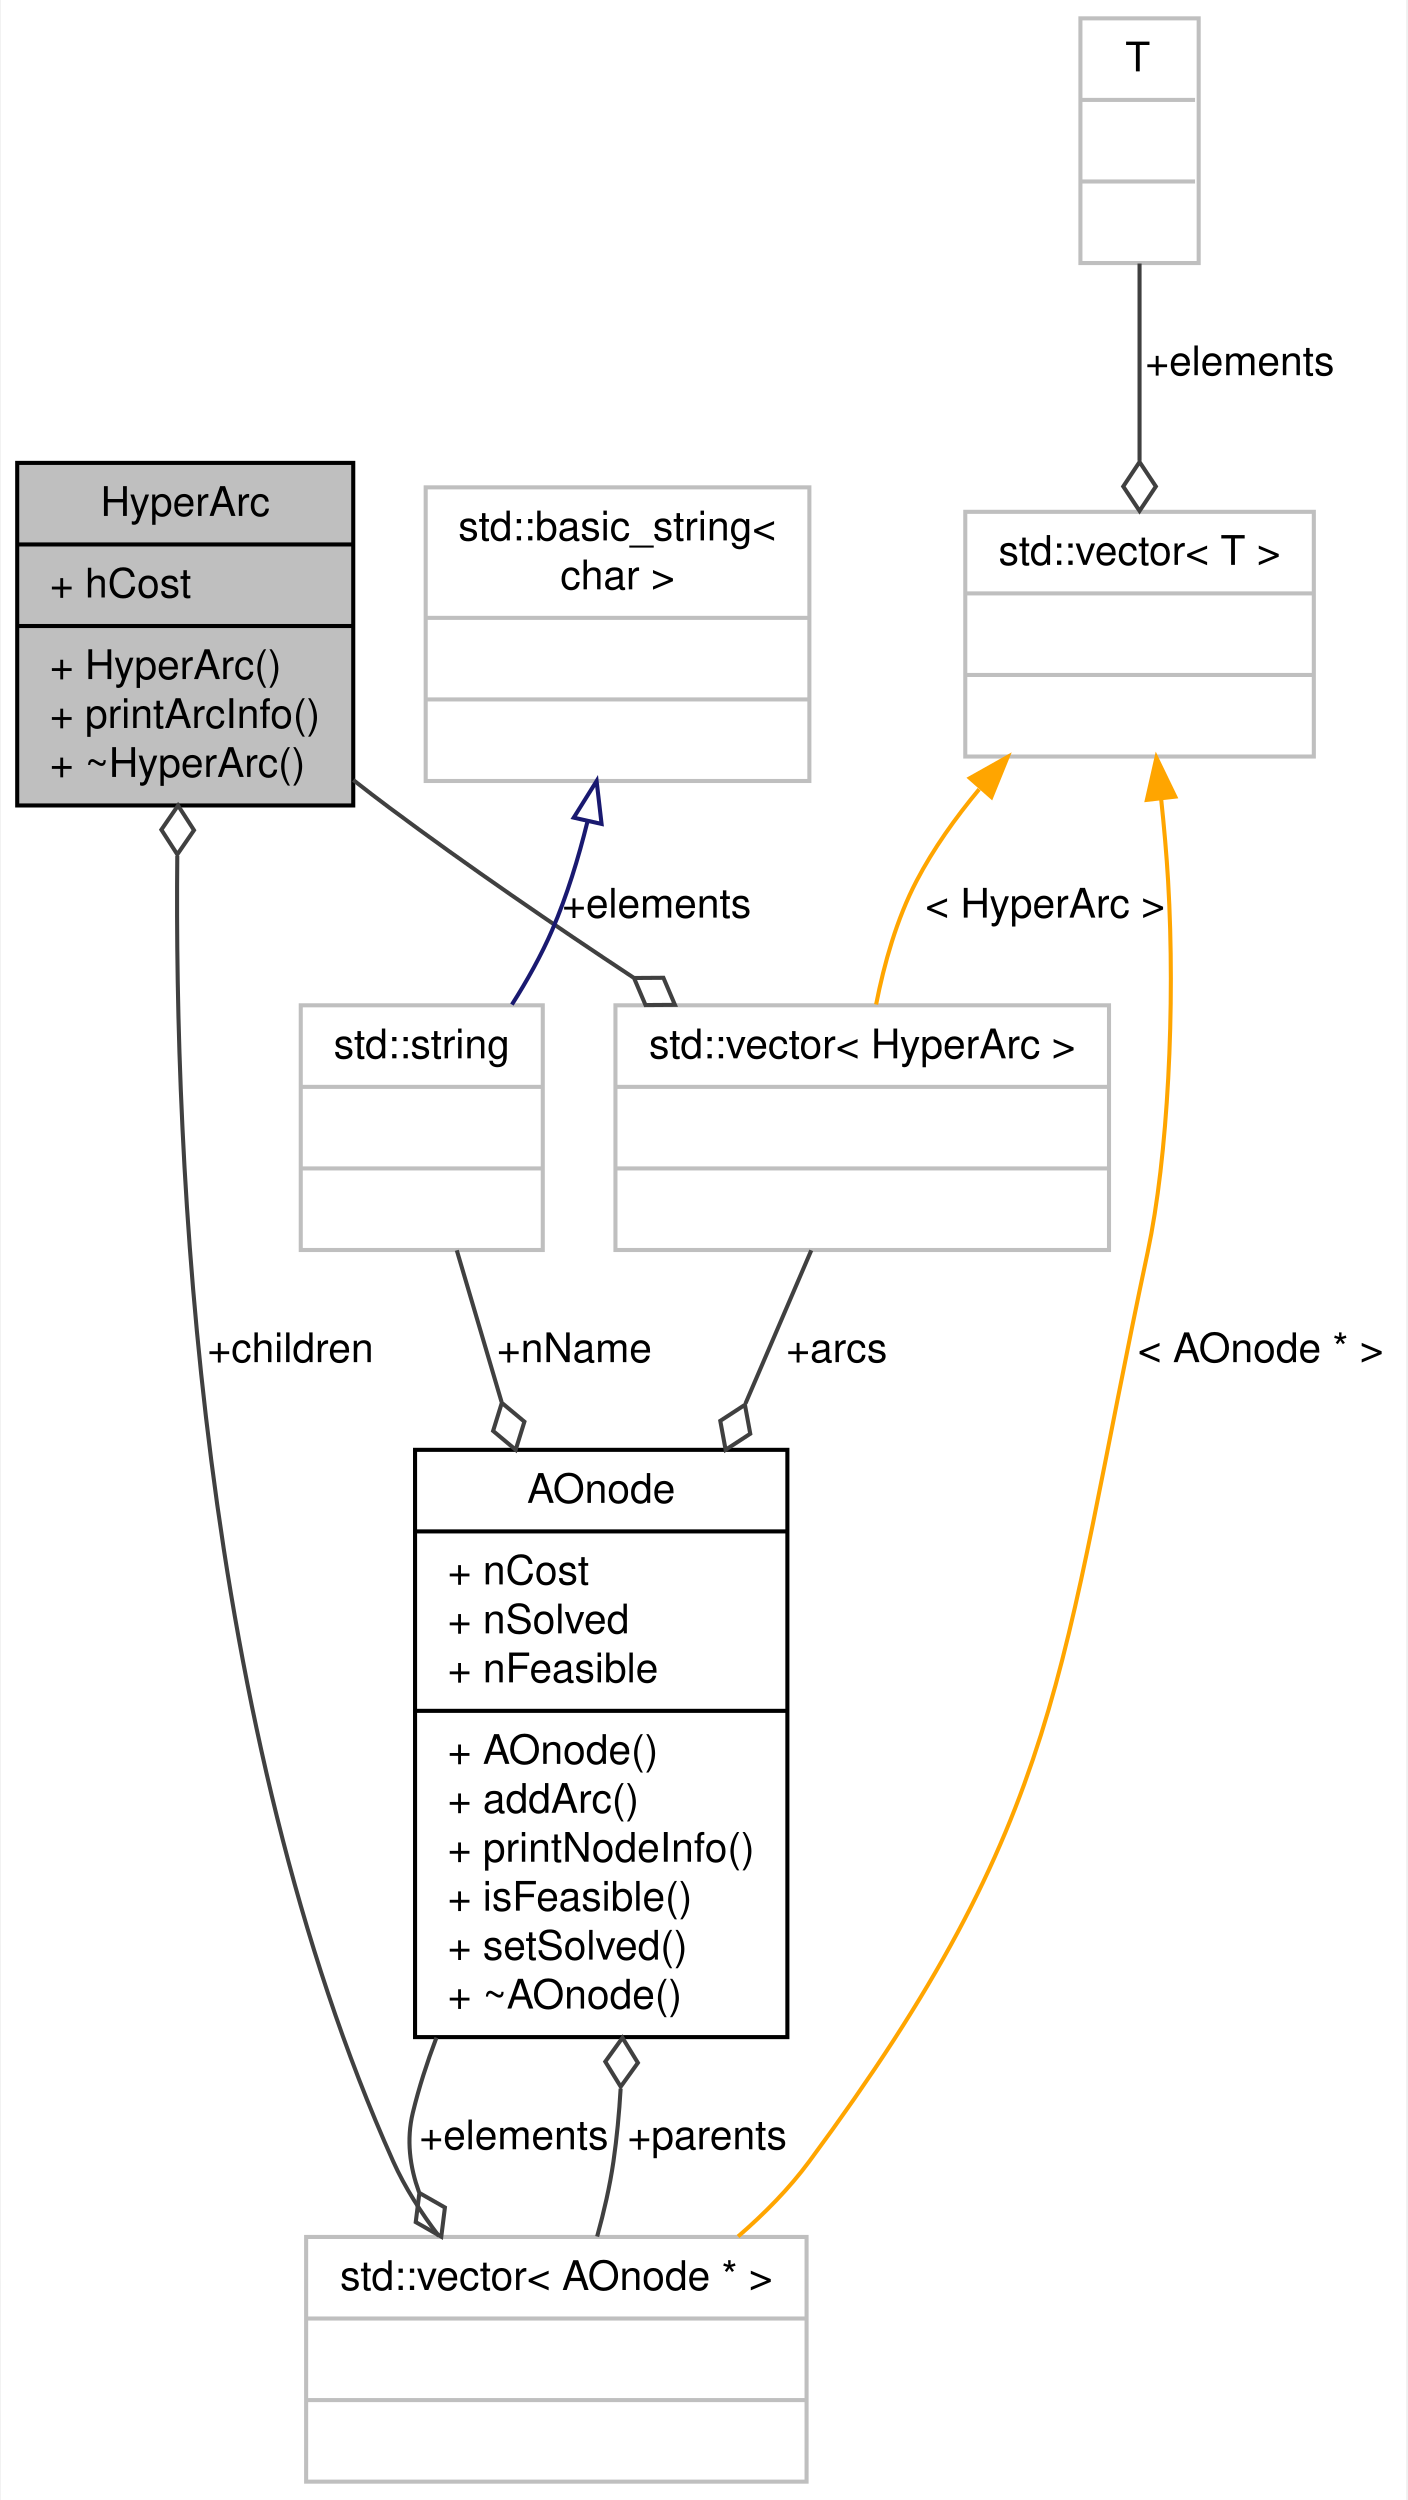
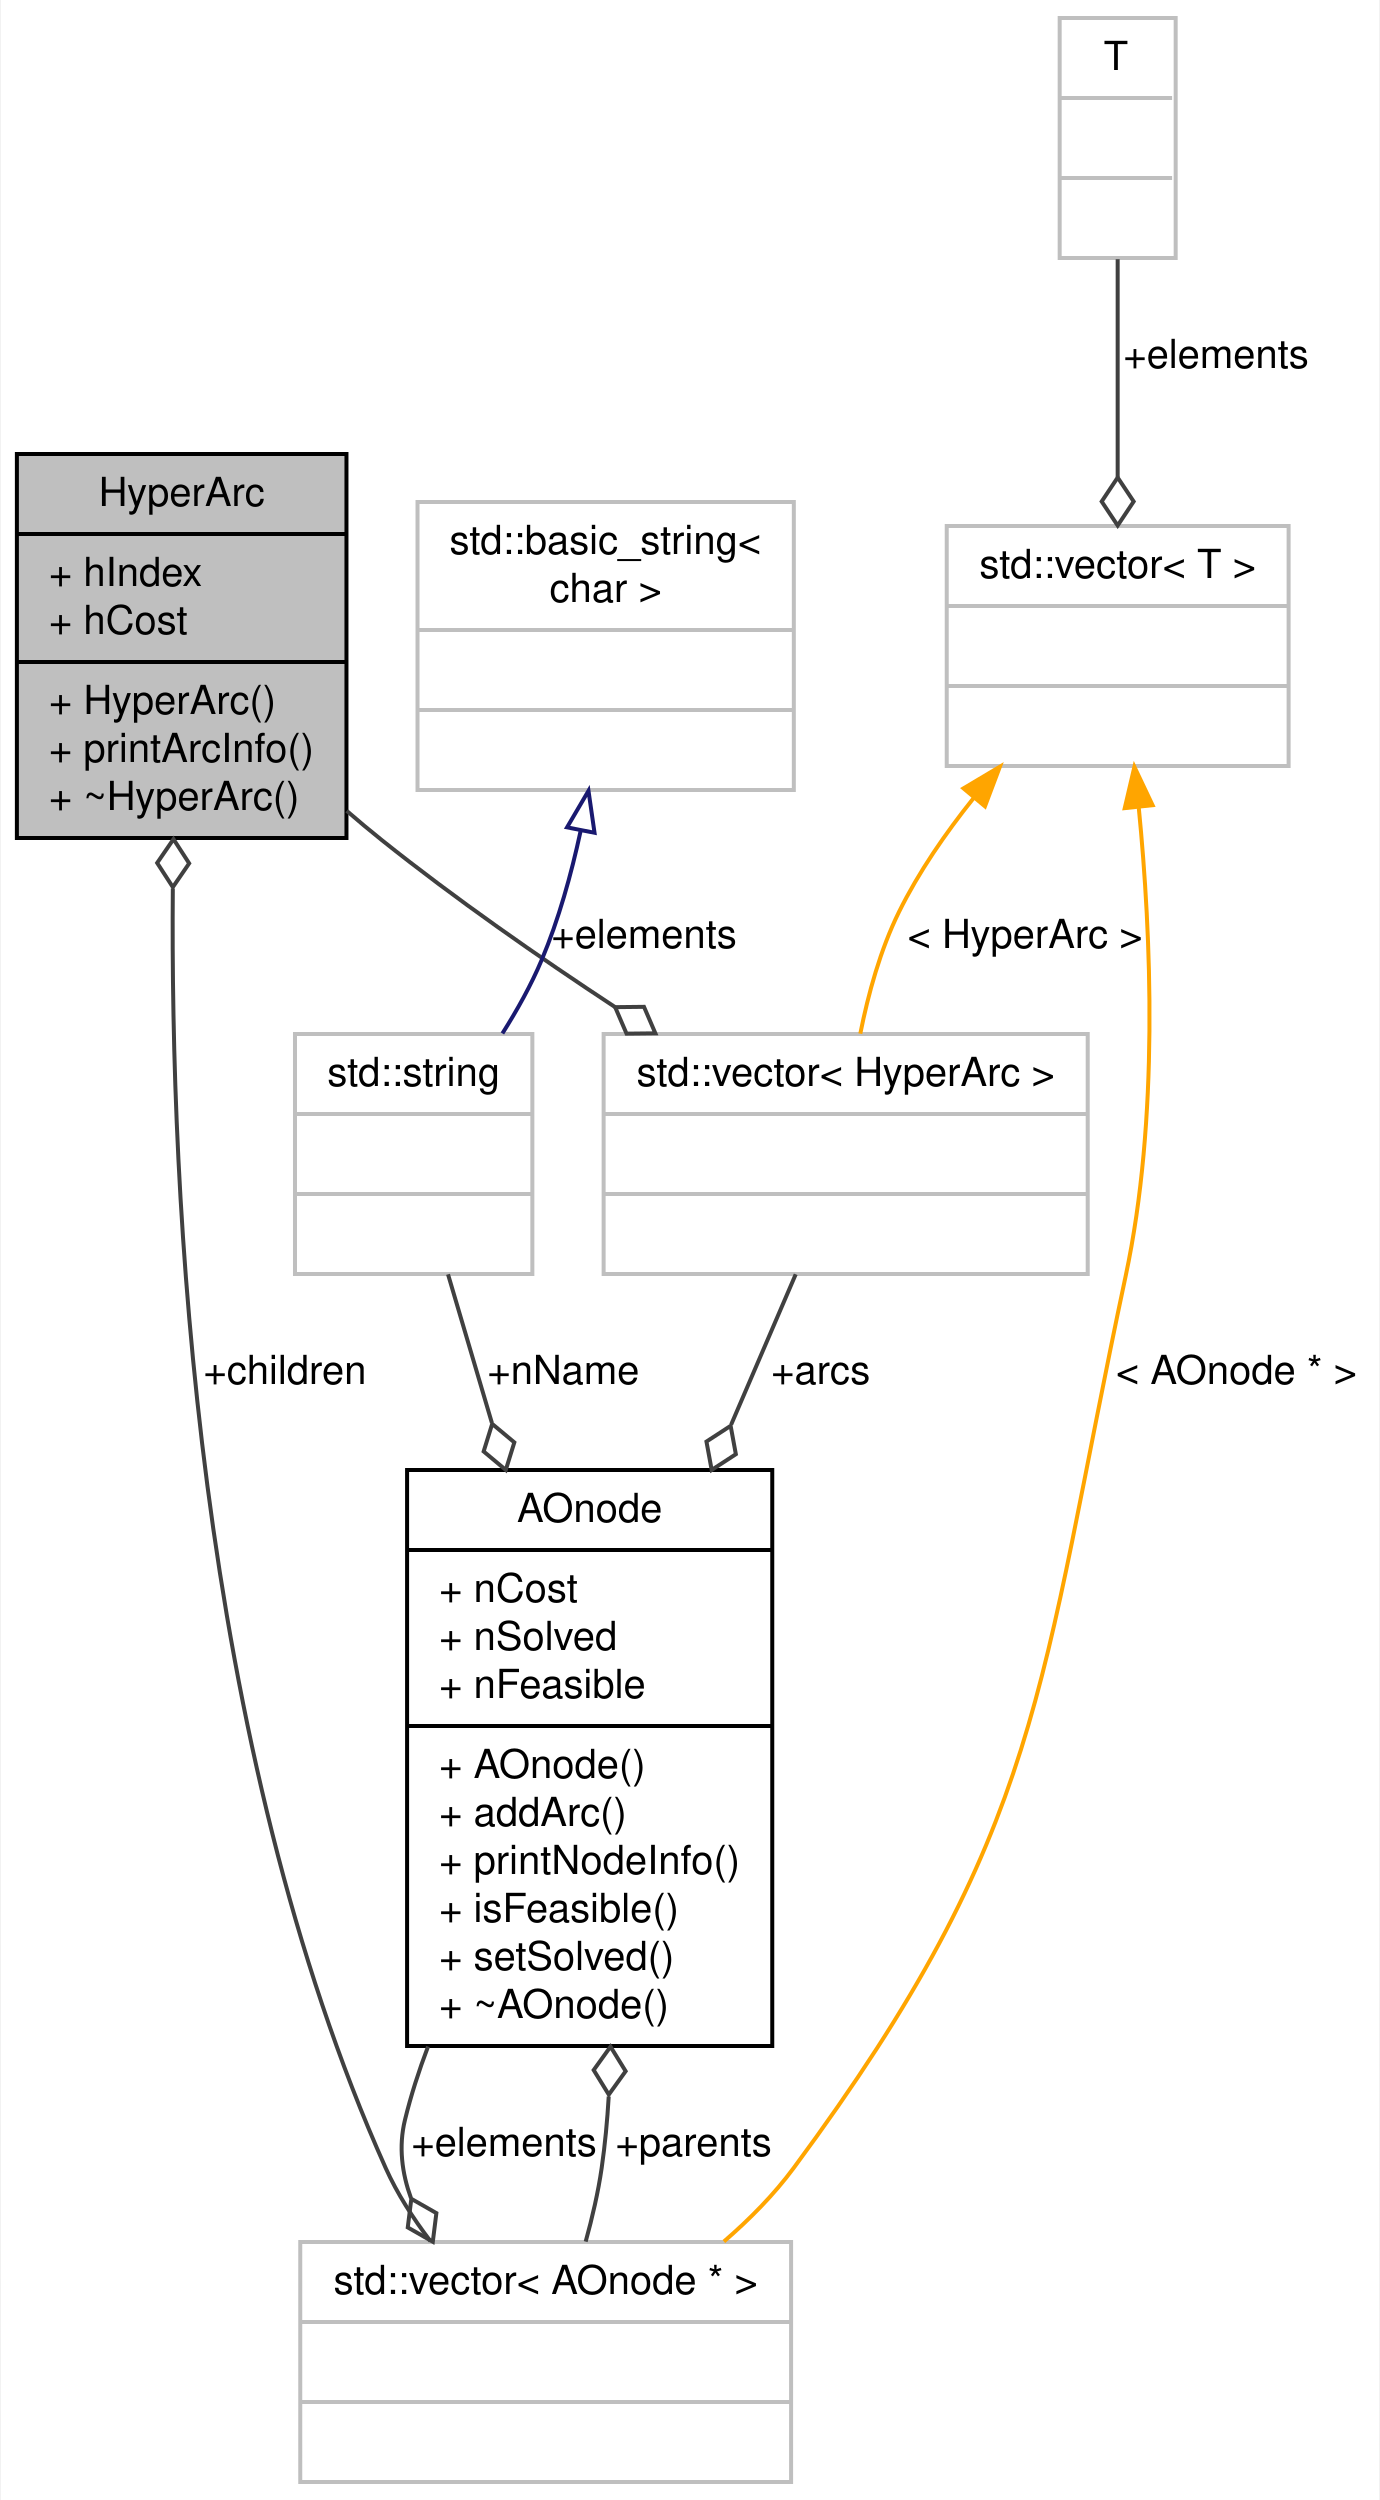
- <svg xmlns="http://www.w3.org/2000/svg" xmlns:xlink="http://www.w3.org/1999/xlink" width="345pt" height="613pt" viewBox="0.00 0.00 344.56 613.00">
-   <g id="graph0" class="graph" transform="scale(1 1) rotate(0) translate(4 609)">
-     <polygon fill="white" stroke="none" points="-4,4 -4,-609 340.564,-609 340.564,4 -4,4" />
+ <svg xmlns="http://www.w3.org/2000/svg" xmlns:xlink="http://www.w3.org/1999/xlink" width="345pt" height="625pt" viewBox="0.00 0.00 344.56 625.00">
+   <g id="graph0" class="graph" transform="scale(1 1) rotate(0) translate(4 621)">
+     <polygon fill="white" stroke="none" points="-4,4 -4,-621 340.564,-621 340.564,4 -4,4" />
    <g id="node1" class="node">
-       <polygon fill="#bfbfbf" stroke="black" points="-7.10543e-15,-411.5 -7.10543e-15,-495.5 82.395,-495.5 82.395,-411.5 -7.10543e-15,-411.5" />
-       <text text-anchor="middle" x="41.197" y="-482.5" font-family="Helvetica,sans-Serif" font-size="10.00">HyperArc</text>
-       <polyline fill="none" stroke="black" points="-7.10543e-15,-475.5 82.395,-475.5 " />
+       <polygon fill="#bfbfbf" stroke="black" points="-7.10543e-15,-411.5 -7.10543e-15,-507.5 82.395,-507.5 82.395,-411.5 -7.10543e-15,-411.5" />
+       <text text-anchor="middle" x="41.197" y="-494.5" font-family="Helvetica,sans-Serif" font-size="10.00">HyperArc</text>
+       <polyline fill="none" stroke="black" points="-7.10543e-15,-487.5 82.395,-487.5 " />
+       <text text-anchor="start" x="8" y="-474.5" font-family="Helvetica,sans-Serif" font-size="10.00">+ hIndex</text>
      <text text-anchor="start" x="8" y="-462.5" font-family="Helvetica,sans-Serif" font-size="10.00">+ hCost</text>
      <polyline fill="none" stroke="black" points="-7.10543e-15,-455.5 82.395,-455.5 " />
      <text text-anchor="start" x="8" y="-442.5" font-family="Helvetica,sans-Serif" font-size="10.00">+ HyperArc()</text>
      <text text-anchor="start" x="8" y="-430.5" font-family="Helvetica,sans-Serif" font-size="10.00">+ printArcInfo()</text>
      <text text-anchor="start" x="8" y="-418.5" font-family="Helvetica,sans-Serif" font-size="10.00">+ ~HyperArc()</text>
    </g>
    <g id="node6" class="node">
      <polygon fill="white" stroke="#bfbfbf" points="146.686,-302.5 146.686,-362.5 267.708,-362.5 267.708,-302.5 146.686,-302.5" />
      <text text-anchor="middle" x="207.197" y="-349.5" font-family="Helvetica,sans-Serif" font-size="10.00">std::vector&lt; HyperArc &gt;</text>
      <polyline fill="none" stroke="#bfbfbf" points="146.686,-342.5 267.708,-342.5 " />
      <text text-anchor="middle" x="207.197" y="-329.5" font-family="Helvetica,sans-Serif" font-size="10.00"> </text>
      <polyline fill="none" stroke="#bfbfbf" points="146.686,-322.5 267.708,-322.5 " />
      <text text-anchor="middle" x="207.197" y="-309.5" font-family="Helvetica,sans-Serif" font-size="10.00"> </text>
    </g>
    <g id="edge7" class="edge">
-       <path fill="none" stroke="#404040" d="M82.403,-417.741C85.352,-415.426 88.304,-413.158 91.198,-411 110.287,-396.761 131.825,-382.027 151.115,-369.278" />
-       <polygon fill="none" stroke="#404040" points="151.239,-369.197 154.06,-362.56 161.271,-362.612 158.45,-369.248 151.239,-369.197" />
+       <path fill="none" stroke="#404040" d="M82.457,-418.292C85.368,-415.77 88.298,-413.318 91.198,-411 109.479,-396.386 130.487,-381.762 149.558,-369.218" />
+       <polygon fill="none" stroke="#404040" points="149.568,-369.212 152.416,-362.587 159.627,-362.668 156.778,-369.293 149.568,-369.212" />
      <text text-anchor="middle" x="156.788" y="-384" font-family="Helvetica,sans-Serif" font-size="10.00"> +elements</text>
    </g>
    <g id="node2" class="node">
      <polygon fill="white" stroke="#bfbfbf" points="70.843,-0.5 70.843,-60.5 193.552,-60.5 193.552,-0.5 70.843,-0.5" />
      <text text-anchor="middle" x="132.197" y="-47.5" font-family="Helvetica,sans-Serif" font-size="10.00">std::vector&lt; AOnode * &gt;</text>
      <polyline fill="none" stroke="#bfbfbf" points="70.843,-40.5 193.552,-40.5 " />
      <text text-anchor="middle" x="132.197" y="-27.5" font-family="Helvetica,sans-Serif" font-size="10.00"> </text>
      <polyline fill="none" stroke="#bfbfbf" points="70.843,-20.5 193.552,-20.5 " />
      <text text-anchor="middle" x="132.197" y="-7.5" font-family="Helvetica,sans-Serif" font-size="10.00"> </text>
    </g>
    <g id="edge1" class="edge">
-       <path fill="none" stroke="#404040" d="M103.409,-60.689C99.052,-66.395 95.063,-72.605 92.198,-79 44.58,-185.284 38.52,-324.285 39.25,-399.16" />
-       <polygon fill="none" stroke="#404040" points="39.255,-399.493 43.347,-405.431 39.439,-411.492 35.347,-405.553 39.255,-399.493" />
+       <path fill="none" stroke="#404040" d="M103.409,-60.689C99.052,-66.395 95.063,-72.605 92.198,-79 44.952,-184.454 38.353,-321.665 38.984,-398.89" />
+       <polygon fill="none" stroke="#404040" points="38.989,-399.215 43.069,-405.16 39.151,-411.214 35.07,-405.268 38.989,-399.215" />
      <text text-anchor="middle" x="67.008" y="-275" font-family="Helvetica,sans-Serif" font-size="10.00"> +children</text>
    </g>
    <g id="node3" class="node">
      <g id="a_node3">
        <a xlink:href="../../d6/d22/classAOnode.xhtml" target="_top" xlink:title="class &quot;AOnode&quot; for the generic node element of an AND-OR graph ">
          <polygon fill="white" stroke="black" points="97.551,-109.5 97.551,-253.5 188.844,-253.5 188.844,-109.5 97.551,-109.5" />
          <text text-anchor="middle" x="143.197" y="-240.5" font-family="Helvetica,sans-Serif" font-size="10.00">AOnode</text>
          <polyline fill="none" stroke="black" points="97.551,-233.5 188.844,-233.5 " />
          <text text-anchor="start" x="105.551" y="-220.5" font-family="Helvetica,sans-Serif" font-size="10.00">+ nCost</text>
          <text text-anchor="start" x="105.551" y="-208.5" font-family="Helvetica,sans-Serif" font-size="10.00">+ nSolved</text>
          <text text-anchor="start" x="105.551" y="-196.5" font-family="Helvetica,sans-Serif" font-size="10.00">+ nFeasible</text>
          <polyline fill="none" stroke="black" points="97.551,-189.5 188.844,-189.5 " />
          <text text-anchor="start" x="105.551" y="-176.5" font-family="Helvetica,sans-Serif" font-size="10.00">+ AOnode()</text>
          <text text-anchor="start" x="105.551" y="-164.5" font-family="Helvetica,sans-Serif" font-size="10.00">+ addArc()</text>
          <text text-anchor="start" x="105.551" y="-152.5" font-family="Helvetica,sans-Serif" font-size="10.00">+ printNodeInfo()</text>
          <text text-anchor="start" x="105.551" y="-140.5" font-family="Helvetica,sans-Serif" font-size="10.00">+ isFeasible()</text>
          <text text-anchor="start" x="105.551" y="-128.5" font-family="Helvetica,sans-Serif" font-size="10.00">+ setSolved()</text>
          <text text-anchor="start" x="105.551" y="-116.5" font-family="Helvetica,sans-Serif" font-size="10.00">+ ~AOnode()</text>
        </a>
      </g>
    </g>
    <g id="edge3" class="edge">
      <path fill="none" stroke="#404040" d="M142.198,-60.6C143.861,-66.615 145.326,-72.959 146.197,-79 147.035,-84.802 147.604,-90.808 147.96,-96.869" />
      <polygon fill="none" stroke="#404040" points="147.977,-97.345 152.192,-103.197 148.411,-109.337 144.197,-103.486 147.977,-97.345" />
      <text text-anchor="middle" x="169.178" y="-82" font-family="Helvetica,sans-Serif" font-size="10.00"> +parents</text>
    </g>
    <g id="edge2" class="edge">
      <path fill="none" stroke="#404040" d="M102.79,-109.364C100.482,-103.283 98.502,-97.117 97.016,-91 95.406,-84.367 96.248,-77.745 98.532,-71.456" />
      <polygon fill="none" stroke="#404040" points="98.611,-71.296 97.719,-64.14 103.981,-60.565 104.874,-67.72 98.611,-71.296" />
      <text text-anchor="middle" x="121.788" y="-82" font-family="Helvetica,sans-Serif" font-size="10.00"> +elements</text>
    </g>
    <g id="node4" class="node">
      <g id="a_node4">
        <a xlink:title="STL class. ">
          <polygon fill="white" stroke="#bfbfbf" points="69.527,-302.5 69.527,-362.5 128.868,-362.5 128.868,-302.5 69.527,-302.5" />
          <text text-anchor="middle" x="99.198" y="-349.5" font-family="Helvetica,sans-Serif" font-size="10.00">std::string</text>
          <polyline fill="none" stroke="#bfbfbf" points="69.527,-342.5 128.868,-342.5 " />
          <text text-anchor="middle" x="99.198" y="-329.5" font-family="Helvetica,sans-Serif" font-size="10.00"> </text>
          <polyline fill="none" stroke="#bfbfbf" points="69.527,-322.5 128.868,-322.5 " />
          <text text-anchor="middle" x="99.198" y="-309.5" font-family="Helvetica,sans-Serif" font-size="10.00"> </text>
        </a>
      </g>
    </g>
    <g id="edge4" class="edge">
      <path fill="none" stroke="#404040" d="M107.786,-302.418C110.997,-291.544 114.824,-278.583 118.757,-265.266" />
      <polygon fill="none" stroke="#404040" points="118.828,-265.023 116.691,-258.136 122.227,-253.514 124.364,-260.401 118.828,-265.023" />
      <text text-anchor="middle" x="136.619" y="-275" font-family="Helvetica,sans-Serif" font-size="10.00"> +nName</text>
    </g>
    <g id="node5" class="node">
      <g id="a_node5">
        <a xlink:title="STL class. ">
-           <polygon fill="white" stroke="#bfbfbf" points="100.159,-417.5 100.159,-489.5 194.236,-489.5 194.236,-417.5 100.159,-417.5" />
-           <text text-anchor="start" x="108.159" y="-476.5" font-family="Helvetica,sans-Serif" font-size="10.00">std::basic_string&lt;</text>
-           <text text-anchor="middle" x="147.197" y="-464.5" font-family="Helvetica,sans-Serif" font-size="10.00"> char &gt;</text>
-           <polyline fill="none" stroke="#bfbfbf" points="100.159,-457.5 194.236,-457.5 " />
-           <text text-anchor="middle" x="147.197" y="-444.5" font-family="Helvetica,sans-Serif" font-size="10.00"> </text>
-           <polyline fill="none" stroke="#bfbfbf" points="100.159,-437.5 194.236,-437.5 " />
-           <text text-anchor="middle" x="147.197" y="-424.5" font-family="Helvetica,sans-Serif" font-size="10.00"> </text>
+           <polygon fill="white" stroke="#bfbfbf" points="100.159,-423.5 100.159,-495.5 194.236,-495.5 194.236,-423.5 100.159,-423.5" />
+           <text text-anchor="start" x="108.159" y="-482.5" font-family="Helvetica,sans-Serif" font-size="10.00">std::basic_string&lt;</text>
+           <text text-anchor="middle" x="147.197" y="-470.5" font-family="Helvetica,sans-Serif" font-size="10.00"> char &gt;</text>
+           <polyline fill="none" stroke="#bfbfbf" points="100.159,-463.5 194.236,-463.5 " />
+           <text text-anchor="middle" x="147.197" y="-450.5" font-family="Helvetica,sans-Serif" font-size="10.00"> </text>
+           <polyline fill="none" stroke="#bfbfbf" points="100.159,-443.5 194.236,-443.5 " />
+           <text text-anchor="middle" x="147.197" y="-430.5" font-family="Helvetica,sans-Serif" font-size="10.00"> </text>
        </a>
      </g>
    </g>
    <g id="edge5" class="edge">
-       <path fill="none" stroke="midnightblue" d="M139.821,-407.522C137.605,-398.542 134.779,-389.319 131.197,-381 128.524,-374.79 125.013,-368.527 121.298,-362.678" />
-       <polygon fill="none" stroke="midnightblue" points="136.456,-408.511 142.069,-417.496 143.284,-406.971 136.456,-408.511" />
+       <path fill="none" stroke="midnightblue" d="M140.914,-413.165C138.586,-402.376 135.437,-391.076 131.197,-381 128.576,-374.768 125.089,-368.495 121.381,-362.643" />
+       <polygon fill="none" stroke="midnightblue" points="137.542,-414.158 142.903,-423.297 144.411,-412.81 137.542,-414.158" />
    </g>
    <g id="edge6" class="edge">
      <path fill="none" stroke="#404040" d="M194.706,-302.418C189.988,-291.434 184.356,-278.321 178.574,-264.862" />
      <polygon fill="none" stroke="#404040" points="178.436,-264.54 172.393,-260.606 173.7,-253.514 179.743,-257.448 178.436,-264.54" />
      <text text-anchor="middle" x="200.95" y="-275" font-family="Helvetica,sans-Serif" font-size="10.00"> +arcs</text>
    </g>
    <g id="node7" class="node">
      <g id="a_node7">
        <a xlink:title="STL class. ">
-           <polygon fill="white" stroke="#bfbfbf" points="232.464,-423.5 232.464,-483.5 317.931,-483.5 317.931,-423.5 232.464,-423.5" />
-           <text text-anchor="middle" x="275.197" y="-470.5" font-family="Helvetica,sans-Serif" font-size="10.00">std::vector&lt; T &gt;</text>
-           <polyline fill="none" stroke="#bfbfbf" points="232.464,-463.5 317.931,-463.5 " />
-           <text text-anchor="middle" x="275.197" y="-450.5" font-family="Helvetica,sans-Serif" font-size="10.00"> </text>
-           <polyline fill="none" stroke="#bfbfbf" points="232.464,-443.5 317.931,-443.5 " />
-           <text text-anchor="middle" x="275.197" y="-430.5" font-family="Helvetica,sans-Serif" font-size="10.00"> </text>
+           <polygon fill="white" stroke="#bfbfbf" points="232.464,-429.5 232.464,-489.5 317.931,-489.5 317.931,-429.5 232.464,-429.5" />
+           <text text-anchor="middle" x="275.197" y="-476.5" font-family="Helvetica,sans-Serif" font-size="10.00">std::vector&lt; T &gt;</text>
+           <polyline fill="none" stroke="#bfbfbf" points="232.464,-469.5 317.931,-469.5 " />
+           <text text-anchor="middle" x="275.197" y="-456.5" font-family="Helvetica,sans-Serif" font-size="10.00"> </text>
+           <polyline fill="none" stroke="#bfbfbf" points="232.464,-449.5 317.931,-449.5 " />
+           <text text-anchor="middle" x="275.197" y="-436.5" font-family="Helvetica,sans-Serif" font-size="10.00"> </text>
        </a>
      </g>
    </g>
    <g id="edge10" class="edge">
-       <path fill="none" stroke="orange" d="M280.503,-412.981C281.208,-406.323 281.818,-399.473 282.197,-393 284.008,-362.112 282.138,-325.208 277.197,-302 255.177,-198.565 257.071,-164.034 194.197,-79 189.28,-72.349 183.186,-66.171 176.755,-60.618" />
-       <polygon fill="orange" stroke="orange" points="276.993,-412.872 279.335,-423.204 283.947,-413.666 276.993,-412.872" />
+       <path fill="none" stroke="orange" d="M280.478,-419.016C283.612,-387.085 285.534,-341.159 277.197,-302 255.177,-198.565 257.071,-164.034 194.197,-79 189.28,-72.349 183.186,-66.171 176.755,-60.618" />
+       <polygon fill="orange" stroke="orange" points="276.964,-418.964 279.382,-429.279 283.924,-419.707 276.964,-418.964" />
      <text text-anchor="middle" x="304.881" y="-275" font-family="Helvetica,sans-Serif" font-size="10.00"> &lt; AOnode * &gt;</text>
    </g>
    <g id="edge8" class="edge">
-       <path fill="none" stroke="orange" d="M235.875,-415.475C230.047,-408.474 224.63,-400.864 220.518,-393 215.663,-383.713 212.571,-372.71 210.604,-362.708" />
-       <polygon fill="orange" stroke="orange" points="233.613,-418.204 242.85,-423.394 238.866,-413.577 233.613,-418.204" />
+       <path fill="none" stroke="orange" d="M239.223,-421.527C232.162,-412.721 225.432,-402.969 220.518,-393 215.886,-383.6 212.844,-372.572 210.855,-362.581" />
+       <polygon fill="orange" stroke="orange" points="236.652,-423.909 245.756,-429.327 242.018,-419.414 236.652,-423.909" />
      <text text-anchor="middle" x="252.037" y="-384" font-family="Helvetica,sans-Serif" font-size="10.00"> &lt; HyperArc &gt;</text>
    </g>
    <g id="node8" class="node">
-       <polygon fill="white" stroke="#bfbfbf" points="260.697,-544.5 260.697,-604.5 289.697,-604.5 289.697,-544.5 260.697,-544.5" />
-       <text text-anchor="middle" x="274.752" y="-591.5" font-family="Helvetica,sans-Serif" font-size="10.00">T</text>
-       <polyline fill="none" stroke="#bfbfbf" points="260.697,-584.5 288.806,-584.5 " />
-       <text text-anchor="middle" x="274.752" y="-571.5" font-family="Helvetica,sans-Serif" font-size="10.00"> </text>
-       <polyline fill="none" stroke="#bfbfbf" points="260.697,-564.5 288.806,-564.5 " />
-       <text text-anchor="middle" x="274.752" y="-551.5" font-family="Helvetica,sans-Serif" font-size="10.00"> </text>
+       <polygon fill="white" stroke="#bfbfbf" points="260.697,-556.5 260.697,-616.5 289.697,-616.5 289.697,-556.5 260.697,-556.5" />
+       <text text-anchor="middle" x="274.752" y="-603.5" font-family="Helvetica,sans-Serif" font-size="10.00">T</text>
+       <polyline fill="none" stroke="#bfbfbf" points="260.697,-596.5 288.806,-596.5 " />
+       <text text-anchor="middle" x="274.752" y="-583.5" font-family="Helvetica,sans-Serif" font-size="10.00"> </text>
+       <polyline fill="none" stroke="#bfbfbf" points="260.697,-576.5 288.806,-576.5 " />
+       <text text-anchor="middle" x="274.752" y="-563.5" font-family="Helvetica,sans-Serif" font-size="10.00"> </text>
    </g>
    <g id="edge9" class="edge">
-       <path fill="none" stroke="#404040" d="M275.197,-544.389C275.197,-529.839 275.197,-511.973 275.197,-496.014" />
-       <polygon fill="none" stroke="#404040" points="275.198,-495.723 271.198,-489.723 275.197,-483.723 279.198,-489.723 275.198,-495.723" />
-       <text text-anchor="middle" x="299.788" y="-517" font-family="Helvetica,sans-Serif" font-size="10.00"> +elements</text>
+       <path fill="none" stroke="#404040" d="M275.197,-556.193C275.197,-539.972 275.197,-519.549 275.197,-501.74" />
+       <polygon fill="none" stroke="#404040" points="275.198,-501.623 271.198,-495.623 275.197,-489.623 279.198,-495.623 275.198,-501.623" />
+       <text text-anchor="middle" x="299.788" y="-529" font-family="Helvetica,sans-Serif" font-size="10.00"> +elements</text>
    </g>
  </g>
</svg>
